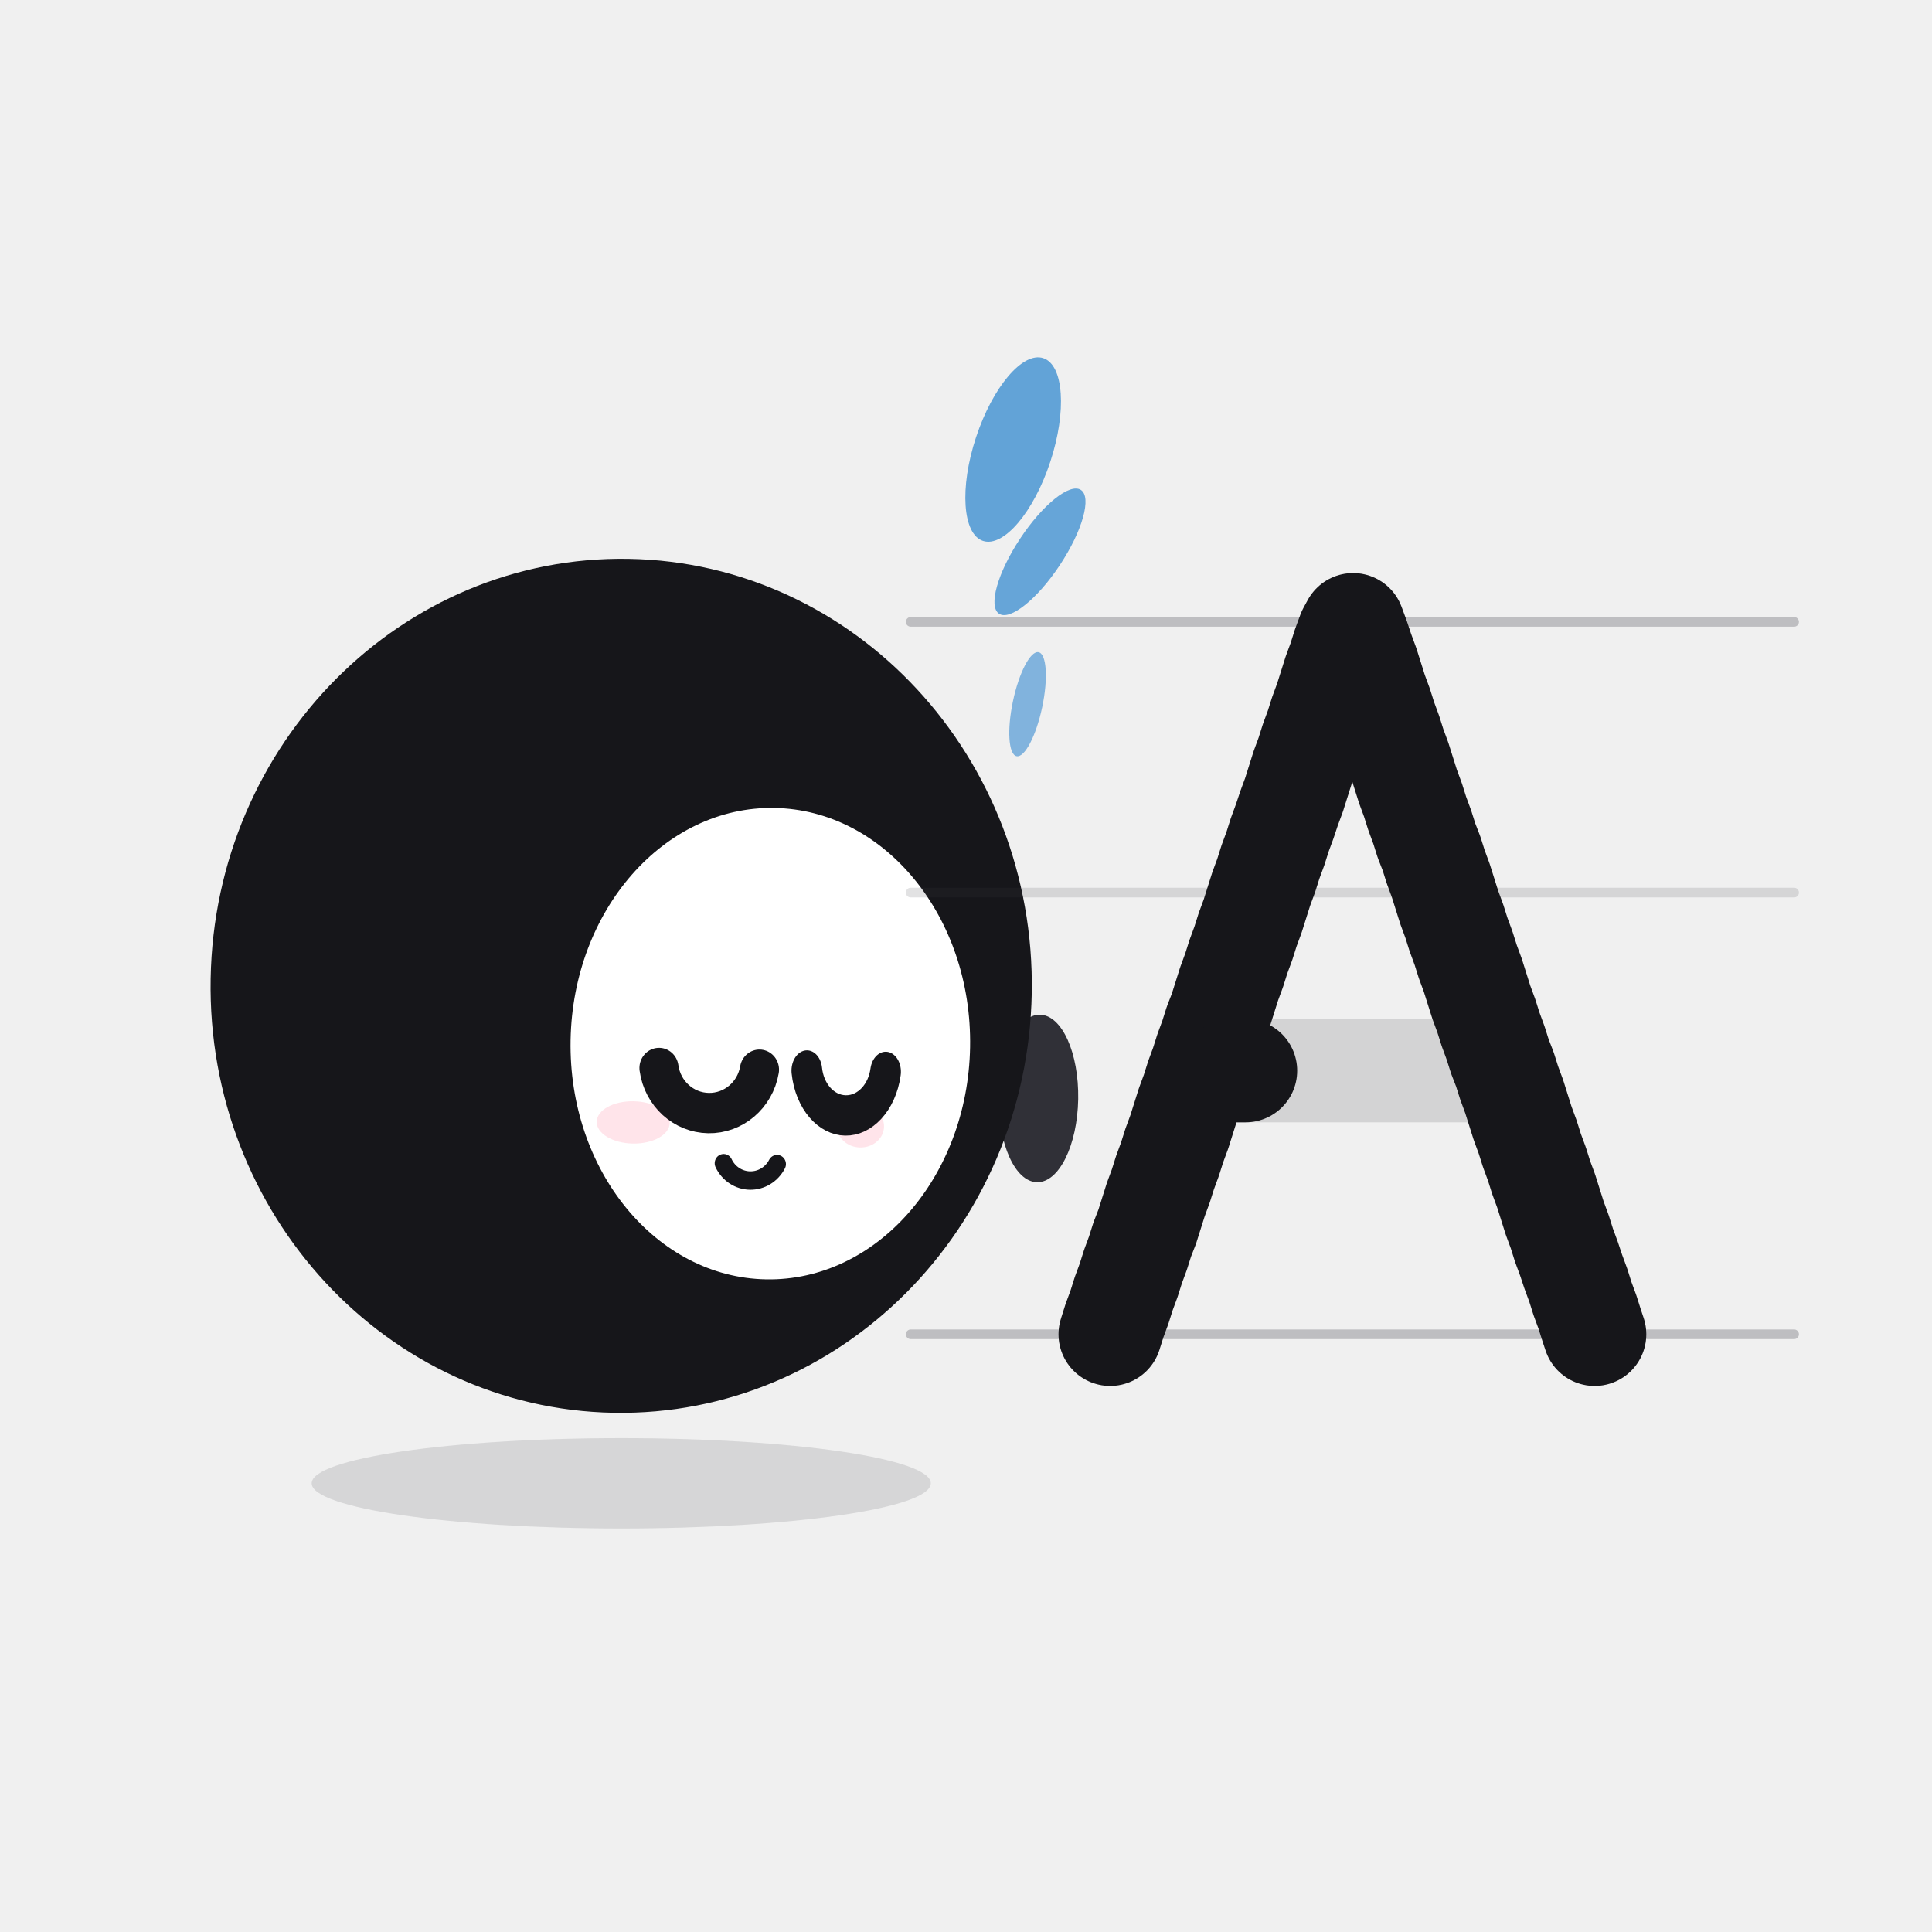
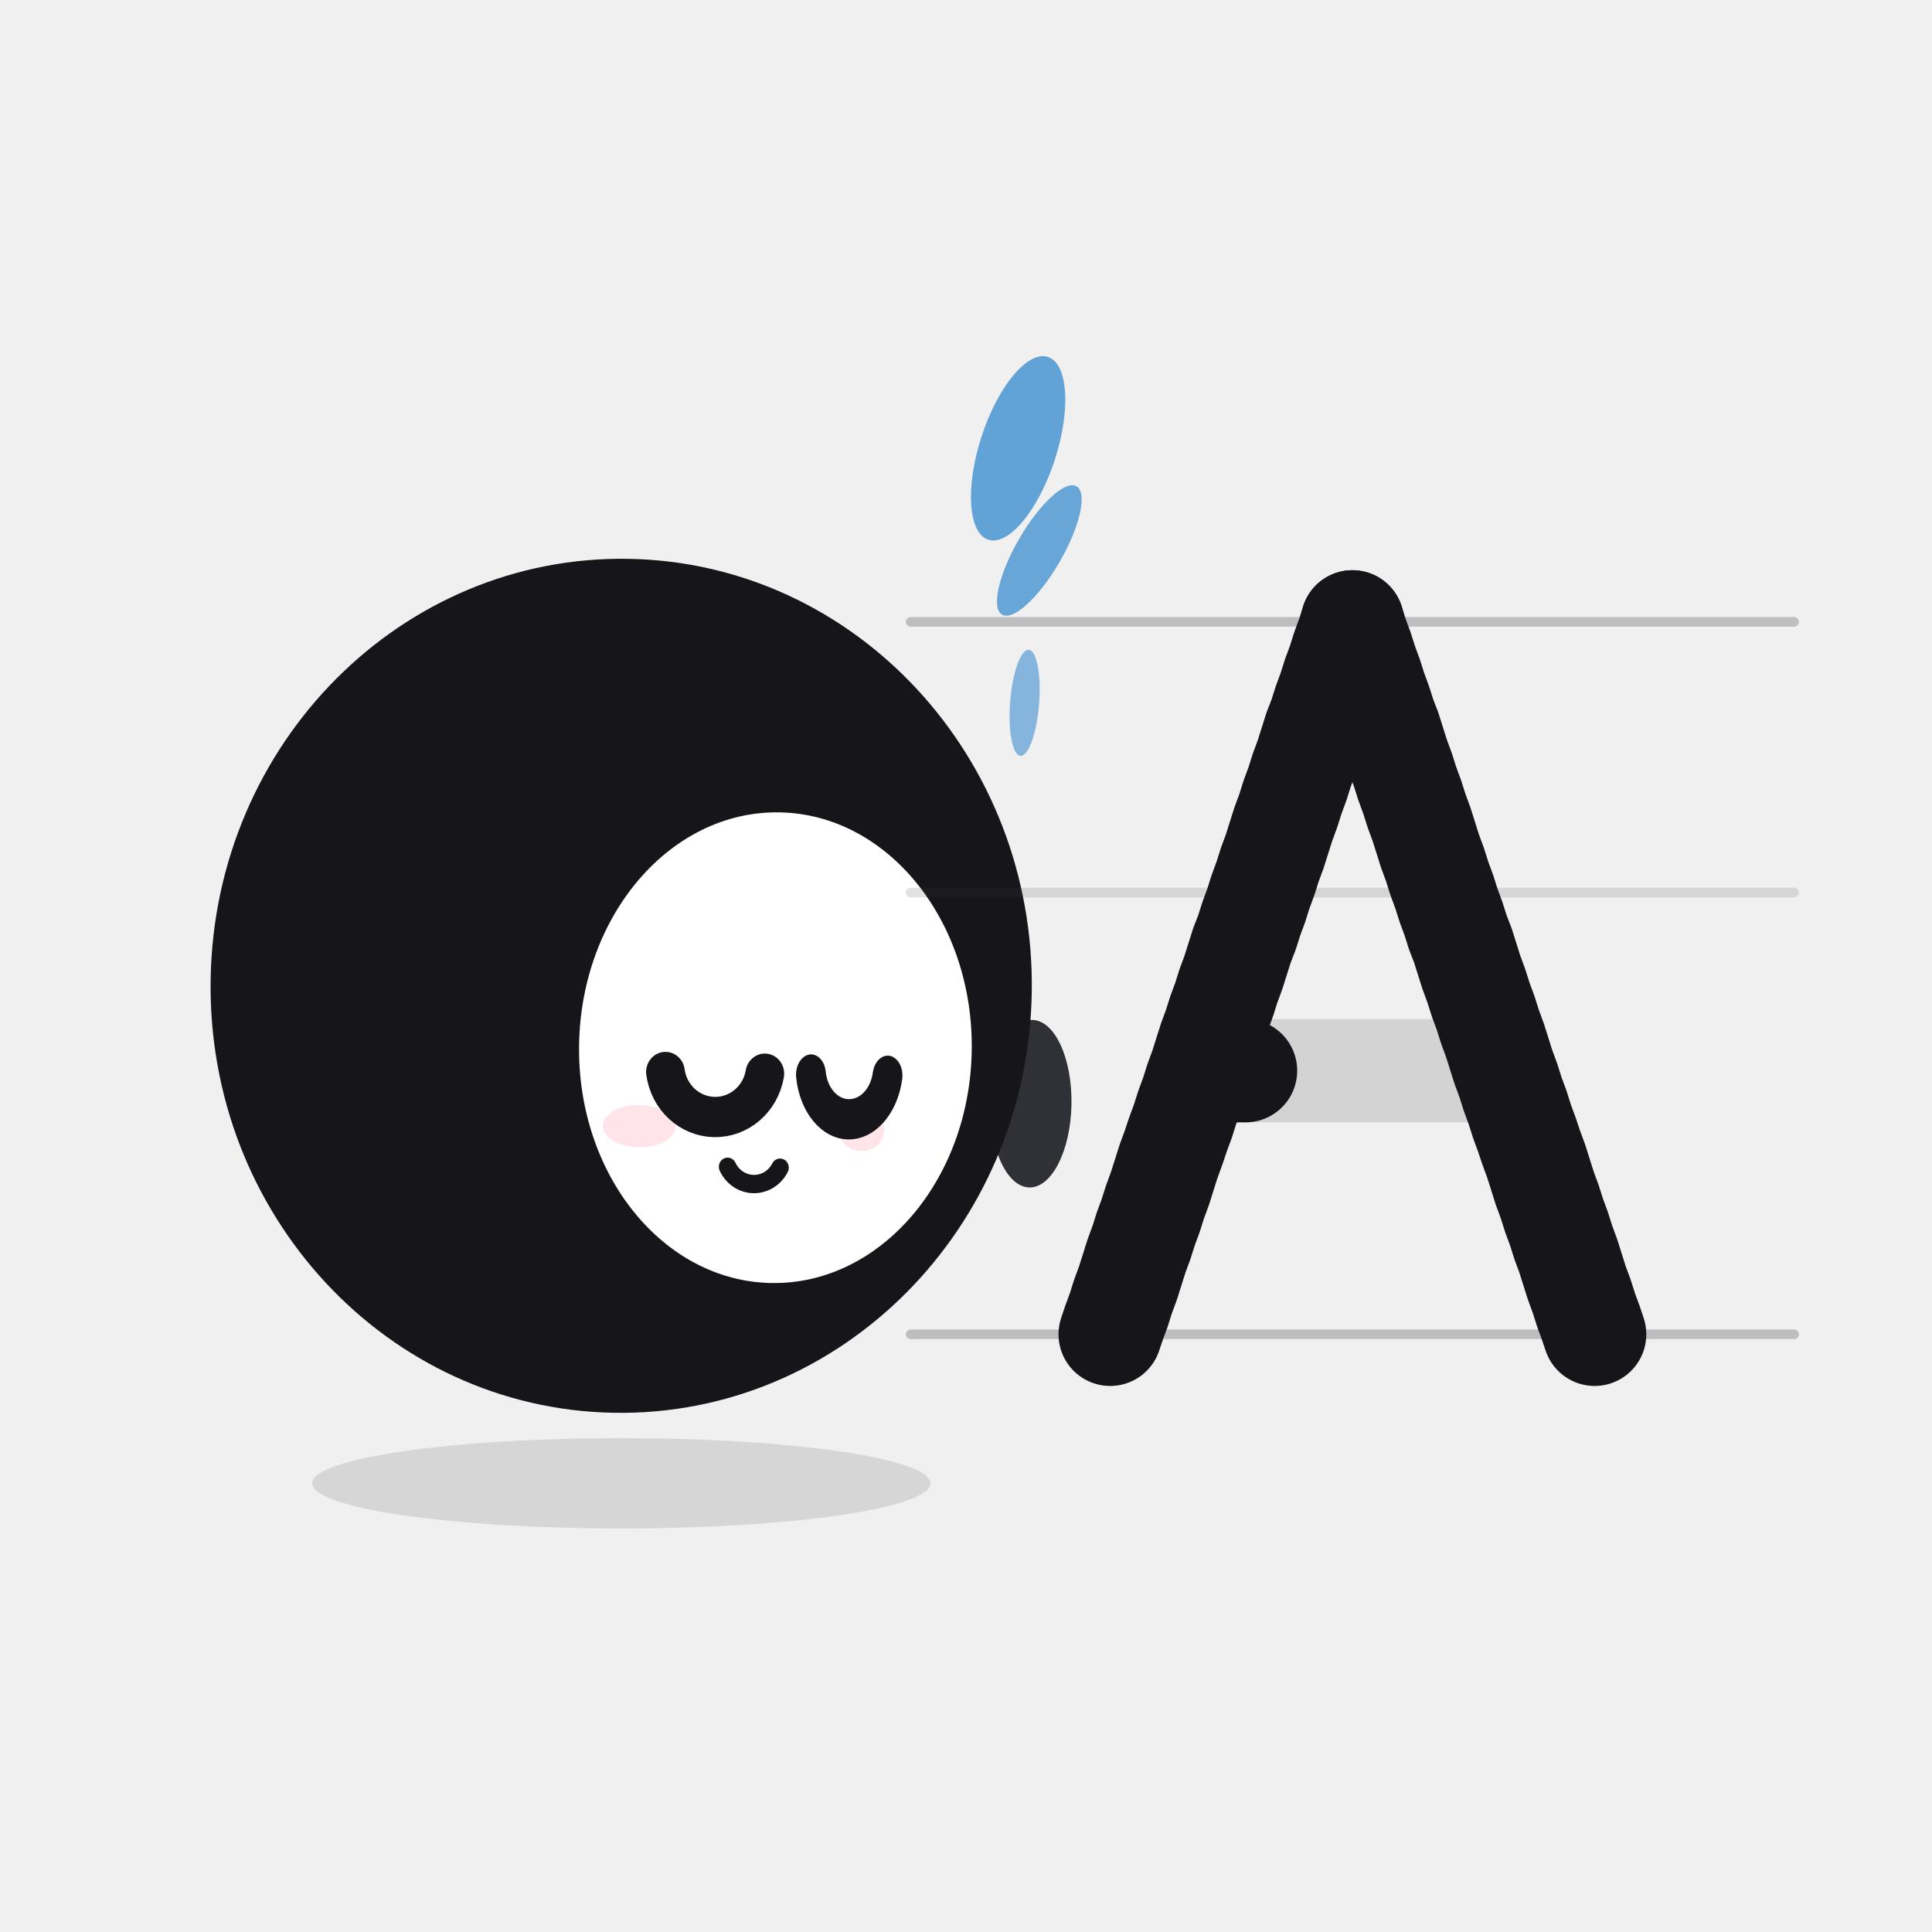
<svg xmlns="http://www.w3.org/2000/svg" width="320" height="320" viewBox="0 0 320 320">
  <defs>
    <clipPath id="bc1">
-       <path d="M85.219 13.445C85.219 45.152 63.436 70.856 36.564 70.856C9.692 70.856 -12.092 45.152 -12.092 13.445C-12.092 -18.263 9.692 -43.967 36.564 -43.967C63.436 -43.967 85.219 -18.263 85.219 13.445" transform="matrix(0.68 0.012 -0.012 0.68 102.89 163.281)" />
+       <path d="M85.631 14.406C85.631 46.062 64.223 71.725 37.815 71.725C11.407 71.725 -10 46.062 -10 14.406C-10 -17.251 11.407 -42.914 37.815 -42.914C64.223 -42.914 85.631 -17.251 85.631 14.406" transform="matrix(0.68 0.012 -0.012 0.68 102.89 163.281)" />
    </clipPath>
  </defs>
-   <path d="M-8.571 126C-8.571 132.075 -42.329 137 -83.971 137C-125.614 137 -159.372 132.075 -159.372 126C-159.372 119.925 -125.614 115 -83.971 115C-42.329 115 -8.571 119.925 -8.571 126" fill="rgba(22,22,26,0.13)" fill-opacity="0.913" transform="matrix(0.68 0 0 0.68 160 160)" />
-   <path d="M-10.215 -10.816C-8.289 -8.119 -9.498 -3.956 -12.914 -1.517C-16.33 0.922 -20.66 0.713 -22.585 -1.984C-24.511 -4.681 -23.302 -8.844 -19.886 -11.283C-16.47 -13.722 -12.14 -13.513 -10.215 -10.816" fill="#2A2A31" fill-opacity="0.966" transform="matrix(0.382 0.007 -0.012 0.68 172.013 181.94)" />
-   <path d="M17.2 0C17.2 11.267 9.499 20.4 0 20.4C-9.499 20.4 -17.2 11.267 -17.2 0C-17.2 -11.267 -9.499 -20.4 0 -20.4C9.499 -20.4 17.2 -11.267 17.2 0" fill="#2A2A31" fill-opacity="0.966" transform="matrix(0.382 0.007 -0.012 0.68 172.013 181.94)" />
-   <path d="M86.688 1.513C86.688 56.079 45.05 100.313 -6.312 100.313C-57.675 100.313 -99.312 56.079 -99.312 1.513C-99.312 -53.053 -57.675 -97.287 -6.312 -97.287C45.05 -97.287 86.688 -53.053 86.688 1.513" fill="#16161A" transform="matrix(0.68 0.012 -0.012 0.68 102.89 163.281)" />
+   <path d="M-8.662 126C-8.662 132.075 -42.379 137 -83.971 137C-125.563 137 -159.28 132.075 -159.28 126C-159.28 119.925 -125.563 115 -83.971 115C-42.379 115 -8.662 119.925 -8.662 126" fill="rgba(22,22,26,0.13)" fill-opacity="0.913" transform="matrix(0.68 0 0 0.68 160 160)" />
+   <path d="M-10.215 -10.816C-8.289 -8.119 -9.498 -3.956 -12.914 -1.517C-16.33 0.922 -20.66 0.713 -22.585 -1.984C-24.511 -4.681 -23.302 -8.844 -19.886 -11.283C-16.47 -13.722 -12.14 -13.513 -10.215 -10.816" fill="#2A2A31" fill-opacity="0.966" transform="matrix(0.391 0.007 -0.012 0.68 170.743 182.806)" />
+   <path d="M17.2 0C17.2 11.267 9.499 20.4 0 20.4C-9.499 20.4 -17.2 11.267 -17.2 0C-17.2 -11.267 -9.499 -20.4 0 -20.4C9.499 -20.4 17.2 -11.267 17.2 0" fill="#2A2A31" fill-opacity="0.966" transform="matrix(0.391 0.007 -0.012 0.68 170.743 182.806)" />
+   <path d="M86.364 1.405C86.364 55.971 44.726 100.205 -6.636 100.205C-57.999 100.205 -99.636 55.971 -99.636 1.405C-99.636 -53.161 -57.999 -97.395 -6.636 -97.395C44.726 -97.395 86.364 -53.161 86.364 1.405" fill="#16161A" transform="matrix(0.68 0.012 -0.012 0.68 102.89 163.281)" />
  <path d="M100 0C100 57.438 55.228 104 0 104C-55.228 104 -100 57.438 -100 0C-100 -57.438 -55.228 -104 0 -104C55.228 -104 100 -57.438 100 0" fill="#16161A" transform="matrix(0.68 0.012 -0.012 0.68 102.89 163.281)" />
-   <path d="M85.219 13.445C85.219 45.152 63.436 70.856 36.564 70.856C9.692 70.856 -12.092 45.152 -12.092 13.445C-12.092 -18.263 9.692 -43.967 36.564 -43.967C63.436 -43.967 85.219 -18.263 85.219 13.445" fill="#FFFFFF" transform="matrix(0.68 0.012 -0.012 0.68 102.89 163.281)" />
-   <path d="M9 0C9 3.038 4.971 5.5 0 5.5C-4.971 5.5 -9 3.038 -9 0C-9 -3.038 -4.971 -5.5 0 -5.5C4.971 -5.5 9 -3.038 9 0" fill="rgba(255,138,168,0.42)" fill-opacity="0.55" transform="matrix(0.672 0.012 -0.011 0.637 104.876 185.906)" />
-   <path d="M9 0C9 3.038 4.971 5.5 0 5.5C-4.971 5.5 -9 3.038 -9 0C-9 -3.038 -4.971 -5.5 0 -5.5C4.971 -5.5 9 -3.038 9 0" fill="rgba(255,138,168,0.42)" fill-opacity="0.55" transform="matrix(0.433 0.007 -0.011 0.637 142.527 186.554)" />
+   <path d="M85.631 14.406C85.631 46.062 64.223 71.725 37.815 71.725C11.407 71.725 -10 46.062 -10 14.406C-10 -17.251 11.407 -42.914 37.815 -42.914C64.223 -42.914 85.631 -17.251 85.631 14.406" fill="#FFFFFF" transform="matrix(0.68 0.012 -0.012 0.68 102.89 163.281)" />
+   <path d="M9 0C9 3.038 4.971 5.5 0 5.5C-4.971 5.5 -9 3.038 -9 0C-9 -3.038 -4.971 -5.5 0 -5.5C4.971 -5.5 9 -3.038 9 0" fill="rgba(255,138,168,0.42)" fill-opacity="0.55" transform="matrix(0.668 0.011 -0.011 0.635 105.861 186.539)" />
+   <path d="M9 0C9 3.038 4.971 5.5 0 5.5C-4.971 5.5 -9 3.038 -9 0C-9 -3.038 -4.971 -5.5 0 -5.5C4.971 -5.5 9 -3.038 9 0" fill="rgba(255,138,168,0.42)" fill-opacity="0.55" transform="matrix(0.418 0.007 -0.011 0.635 142.712 187.173)" />
  <g clip-path="url(#bc1)">
-     <path d="M12.84 2.034C11.84 8.35 6.395 13 0 13C-6.395 13 -11.84 8.35 -12.84 2.034" fill="none" stroke="#16161A" stroke-width="10" stroke-linecap="round" stroke-linejoin="round" transform="matrix(0.648 0.011 -0.011 0.668 117.493 175.676)" />
-     <path d="M12.84 2.034C11.84 8.35 6.395 13 0 13C-6.395 13 -11.84 8.35 -12.84 2.034" fill="none" stroke="#16161A" stroke-width="10" stroke-linecap="round" stroke-linejoin="round" transform="matrix(0.508 0.009 -0.011 0.668 140.18 176.066)" />
-     <path d="M7.484 0.814C6.05 3.628 3.159 5.4 0 5.4C-3.159 5.4 -6.05 3.628 -7.484 0.814" fill="none" stroke="#16161A" stroke-width="5" stroke-linecap="round" stroke-linejoin="round" transform="matrix(0.591 0.01 -0.011 0.61 124.285 192.242)" />
+     <path d="M12.84 2.034C11.84 8.35 6.395 13 0 13C-6.395 13 -11.84 8.35 -12.84 2.034" fill="none" stroke="#16161A" stroke-width="10" stroke-linecap="round" stroke-linejoin="round" transform="matrix(0.641 0.011 -0.011 0.667 118.472 176.341)" />
+     <path d="M12.84 2.034C11.84 8.35 6.395 13 0 13C-6.395 13 -11.84 8.35 -12.84 2.034" fill="none" stroke="#16161A" stroke-width="10" stroke-linecap="round" stroke-linejoin="round" transform="matrix(0.494 0.008 -0.011 0.667 140.683 176.723)" />
+     <path d="M7.484 0.814C6.05 3.628 3.159 5.4 0 5.4C-3.159 5.4 -6.05 3.628 -7.484 0.814" fill="none" stroke="#16161A" stroke-width="5" stroke-linecap="round" stroke-linejoin="round" transform="matrix(0.58 0.01 -0.01 0.607 124.865 192.839)" />
  </g>
-   <path d="M9.52 0C9.52 12.938 5.258 23.427 0 23.427C-5.258 23.427 -9.52 12.938 -9.52 0C-9.52 -12.938 -5.258 -23.427 0 -23.427C5.258 -23.427 9.52 -12.938 9.52 0" fill="#1478C9" fill-opacity="0.644" transform="matrix(0.646 0.213 -0.213 0.646 167.811 74.459)" />
-   <path d="M5.816 0C5.816 9.985 3.212 18.08 0 18.08C-3.212 18.08 -5.816 9.985 -5.816 0C-5.816 -9.985 -3.212 -18.08 0 -18.08C3.212 -18.08 5.816 -9.985 5.816 0" fill="#1478C9" fill-opacity="0.625" transform="matrix(0.567 0.375 -0.375 0.567 172.254 91.401)" />
-   <path d="M3.636 0C3.636 7.15 2.008 12.947 0 12.947C-2.008 12.947 -3.636 7.15 -3.636 0C-3.636 -7.15 -2.008 -12.947 0 -12.947C2.008 -12.947 3.636 -7.15 3.636 0" fill="#1478C9" fill-opacity="0.506" transform="matrix(0.665 0.141 -0.141 0.665 170.198 116.638)" />
+   <path d="M9.367 0C9.367 12.938 5.173 23.427 0 23.427C-5.173 23.427 -9.367 12.938 -9.367 0C-9.367 -12.938 -5.173 -23.427 0 -23.427C5.173 -23.427 9.367 -12.938 9.367 0" fill="#1478C9" fill-opacity="0.644" transform="matrix(0.646 0.211 -0.211 0.646 168.633 74.253)" />
+   <path d="M5.677 0C5.677 9.985 3.136 18.08 0 18.08C-3.136 18.08 -5.677 9.985 -5.677 0C-5.677 -9.985 -3.136 -18.08 0 -18.08C3.136 -18.08 5.677 -9.985 5.677 0" fill="#1478C9" fill-opacity="0.611" transform="matrix(0.588 0.341 -0.341 0.588 172.144 91.179)" />
+   <path d="M3.533 0C3.533 7.15 1.951 12.947 0 12.947C-1.951 12.947 -3.533 7.15 -3.533 0C-3.533 -7.15 -1.951 -12.947 0 -12.947C1.951 -12.947 3.533 -7.15 3.533 0" fill="#1478C9" fill-opacity="0.481" transform="matrix(0.678 0.053 -0.053 0.678 169.71 116.41)" />
  <path d="M-73.16 -59L73.16 -59" fill="none" stroke="#3D3D49" stroke-width="1.6" stroke-linecap="round" stroke-linejoin="round" stroke-opacity="0.28" transform="matrix(1 0 0 1 224 162)" />
  <path d="M-73.16 -14.16L73.16 -14.16" fill="none" stroke="#3D3D49" stroke-width="1.6" stroke-linecap="round" stroke-linejoin="round" stroke-opacity="0.15" transform="matrix(1 0 0 1 224 162)" />
  <path d="M-73.16 59L73.16 59" fill="none" stroke="#3D3D49" stroke-width="1.6" stroke-linecap="round" stroke-linejoin="round" stroke-opacity="0.28" transform="matrix(1 0 0 1 224 162)" />
-   <path d="M-0.34 0.5L-0.334 0.481L-0.327 0.462L-0.321 0.443L-0.314 0.424L-0.308 0.405L-0.301 0.386L-0.295 0.367L-0.288 0.349L-0.282 0.33L-0.276 0.311L-0.269 0.292L-0.263 0.273L-0.256 0.254L-0.25 0.235L-0.243 0.216L-0.237 0.197L-0.231 0.178L-0.224 0.159L-0.218 0.14L-0.211 0.121L-0.205 0.102L-0.198 0.083L-0.192 0.064L-0.185 0.046L-0.179 0.027L-0.173 0.008L-0.166 -0.011L-0.16 -0.03L-0.153 -0.049L-0.147 -0.068L-0.14 -0.087L-0.134 -0.106L-0.128 -0.125L-0.121 -0.144L-0.115 -0.163L-0.108 -0.182L-0.102 -0.201L-0.095 -0.22L-0.089 -0.238L-0.082 -0.257L-0.076 -0.276L-0.07 -0.295L-0.063 -0.314L-0.057 -0.333L-0.05 -0.352L-0.044 -0.371L-0.037 -0.39L-0.031 -0.409L-0.025 -0.428L-0.018 -0.447L-0.012 -0.466L-0.005 -0.485L0.001 -0.496L0.008 -0.477L0.014 -0.459L0.021 -0.44L0.027 -0.421L0.033 -0.402L0.04 -0.383L0.046 -0.364L0.053 -0.345L0.059 -0.326L0.066 -0.307L0.072 -0.288L0.078 -0.269L0.085 -0.25L0.091 -0.231L0.098 -0.212L0.104 -0.193L0.111 -0.175L0.117 -0.156L0.124 -0.137L0.13 -0.118L0.136 -0.099L0.143 -0.08L0.149 -0.061L0.156 -0.042L0.162 -0.023L0.169 -0.004L0.175 0.015L0.181 0.034L0.188 0.053L0.194 0.072L0.201 0.091L0.207 0.11L0.214 0.128L0.22 0.147L0.227 0.166L0.233 0.185L0.239 0.204L0.246 0.223L0.252 0.242L0.259 0.261L0.265 0.28L0.272 0.299L0.278 0.318L0.284 0.337L0.291 0.356L0.297 0.375L0.304 0.394L0.31 0.412L0.317 0.431L0.323 0.45L0.33 0.469L0.336 0.488L0.34 0.5" fill="none" stroke="rgba(22,22,26,0.13)" stroke-width="0.145" stroke-linecap="round" stroke-linejoin="round" transform="matrix(118 0 0 118 224 162)" />
+   <path d="M0 -0.5L-0.006 -0.481L-0.013 -0.462L-0.019 -0.443L-0.026 -0.424L-0.032 -0.405L-0.039 -0.386L-0.045 -0.367L-0.052 -0.349L-0.058 -0.33L-0.064 -0.311L-0.071 -0.292L-0.077 -0.273L-0.084 -0.254L-0.09 -0.235L-0.097 -0.216L-0.103 -0.197L-0.109 -0.178L-0.116 -0.159L-0.122 -0.14L-0.129 -0.121L-0.135 -0.102L-0.142 -0.083L-0.148 -0.064L-0.155 -0.046L-0.161 -0.027L-0.167 -0.008L-0.174 0.011L-0.18 0.03L-0.187 0.049L-0.193 0.068L-0.2 0.087L-0.206 0.106L-0.212 0.125L-0.219 0.144L-0.225 0.163L-0.232 0.182L-0.238 0.201L-0.245 0.22L-0.251 0.238L-0.258 0.257L-0.264 0.276L-0.27 0.295L-0.277 0.314L-0.283 0.333L-0.29 0.352L-0.296 0.371L-0.303 0.39L-0.309 0.409L-0.315 0.428L-0.322 0.447L-0.328 0.466L-0.335 0.485L-0.34 0.5" fill="none" stroke="rgba(22,22,26,0.13)" stroke-width="0.145" stroke-linecap="round" stroke-linejoin="round" transform="matrix(118 0 0 118 224 162)" />
+   <path d="M0 -0.5L0.006 -0.481L0.013 -0.462L0.019 -0.443L0.026 -0.424L0.032 -0.405L0.039 -0.386L0.045 -0.367L0.052 -0.349L0.058 -0.33L0.064 -0.311L0.071 -0.292L0.077 -0.273L0.084 -0.254L0.09 -0.235L0.097 -0.216L0.103 -0.197L0.109 -0.178L0.116 -0.159L0.122 -0.14L0.129 -0.121L0.135 -0.102L0.142 -0.083L0.148 -0.064L0.155 -0.046L0.161 -0.027L0.167 -0.008L0.174 0.011L0.18 0.03L0.187 0.049L0.193 0.068L0.2 0.087L0.206 0.106L0.212 0.125L0.219 0.144L0.225 0.163L0.232 0.182L0.238 0.201L0.245 0.22L0.251 0.238L0.258 0.257L0.264 0.276L0.27 0.295L0.277 0.314L0.283 0.333L0.29 0.352L0.296 0.371L0.303 0.39L0.309 0.409L0.315 0.428L0.322 0.447L0.328 0.466L0.335 0.485L0.34 0.5" fill="none" stroke="rgba(22,22,26,0.13)" stroke-width="0.145" stroke-linecap="round" stroke-linejoin="round" transform="matrix(118 0 0 118 224 162)" />
  <path d="M-0.17 0.13L-0.15 0.13L-0.13 0.13L-0.11 0.13L-0.09 0.13L-0.07 0.13L-0.05 0.13L-0.03 0.13L-0.01 0.13L0.01 0.13L0.03 0.13L0.05 0.13L0.07 0.13L0.09 0.13L0.11 0.13L0.13 0.13L0.15 0.13L0.17 0.13" fill="none" stroke="rgba(22,22,26,0.13)" stroke-width="0.145" stroke-linecap="round" stroke-linejoin="round" transform="matrix(118 0 0 118 224 162)" />
-   <path d="M-0.34 0.5L-0.334 0.481L-0.327 0.462L-0.321 0.443L-0.314 0.424L-0.308 0.405L-0.301 0.386L-0.295 0.367L-0.288 0.349L-0.282 0.33L-0.276 0.311L-0.269 0.292L-0.263 0.273L-0.256 0.254L-0.25 0.235L-0.243 0.216L-0.237 0.197L-0.231 0.178L-0.224 0.159L-0.218 0.14L-0.211 0.121L-0.205 0.102L-0.198 0.083L-0.192 0.064L-0.185 0.046L-0.179 0.027L-0.173 0.008L-0.166 -0.011L-0.16 -0.03L-0.153 -0.049L-0.147 -0.068L-0.14 -0.087L-0.134 -0.106L-0.128 -0.125L-0.121 -0.144L-0.115 -0.163L-0.108 -0.182L-0.102 -0.201L-0.095 -0.22L-0.089 -0.238L-0.082 -0.257L-0.076 -0.276L-0.07 -0.295L-0.063 -0.314L-0.057 -0.333L-0.05 -0.352L-0.044 -0.371L-0.037 -0.39L-0.031 -0.409L-0.025 -0.428L-0.018 -0.447L-0.012 -0.466L-0.005 -0.485L0.001 -0.496L0.008 -0.477L0.014 -0.459L0.021 -0.44L0.027 -0.421L0.033 -0.402L0.04 -0.383L0.046 -0.364L0.053 -0.345L0.059 -0.326L0.066 -0.307L0.072 -0.288L0.078 -0.269L0.085 -0.25L0.091 -0.231L0.098 -0.212L0.104 -0.193L0.111 -0.175L0.117 -0.156L0.124 -0.137L0.13 -0.118L0.136 -0.099L0.143 -0.08L0.149 -0.061L0.156 -0.042L0.162 -0.023L0.169 -0.004L0.175 0.015L0.181 0.034L0.188 0.053L0.194 0.072L0.201 0.091L0.207 0.11L0.214 0.128L0.22 0.147L0.227 0.166L0.233 0.185L0.239 0.204L0.246 0.223L0.252 0.242L0.259 0.261L0.265 0.28L0.272 0.299L0.278 0.318L0.284 0.337L0.291 0.356L0.297 0.375L0.304 0.394L0.31 0.412L0.317 0.431L0.323 0.45L0.33 0.469L0.336 0.488L0.34 0.5" fill="none" stroke="#16161A" stroke-width="0.145" stroke-linecap="round" stroke-linejoin="round" transform="matrix(118 0 0 118 224 162)" />
+   <path d="M0 -0.5L-0.006 -0.481L-0.013 -0.462L-0.019 -0.443L-0.026 -0.424L-0.032 -0.405L-0.039 -0.386L-0.045 -0.367L-0.052 -0.349L-0.058 -0.33L-0.064 -0.311L-0.071 -0.292L-0.077 -0.273L-0.084 -0.254L-0.09 -0.235L-0.097 -0.216L-0.103 -0.197L-0.109 -0.178L-0.116 -0.159L-0.122 -0.14L-0.129 -0.121L-0.135 -0.102L-0.142 -0.083L-0.148 -0.064L-0.155 -0.046L-0.161 -0.027L-0.167 -0.008L-0.174 0.011L-0.18 0.03L-0.187 0.049L-0.193 0.068L-0.2 0.087L-0.206 0.106L-0.212 0.125L-0.219 0.144L-0.225 0.163L-0.232 0.182L-0.238 0.201L-0.245 0.22L-0.251 0.238L-0.258 0.257L-0.264 0.276L-0.27 0.295L-0.277 0.314L-0.283 0.333L-0.29 0.352L-0.296 0.371L-0.303 0.39L-0.309 0.409L-0.315 0.428L-0.322 0.447L-0.328 0.466L-0.335 0.485L-0.34 0.5" fill="none" stroke="#16161A" stroke-width="0.145" stroke-linecap="round" stroke-linejoin="round" transform="matrix(118 0 0 118 224 162)" />
+   <path d="M0 -0.5L0.006 -0.481L0.013 -0.462L0.019 -0.443L0.026 -0.424L0.032 -0.405L0.039 -0.386L0.045 -0.367L0.052 -0.349L0.058 -0.33L0.064 -0.311L0.071 -0.292L0.077 -0.273L0.084 -0.254L0.09 -0.235L0.097 -0.216L0.103 -0.197L0.109 -0.178L0.116 -0.159L0.122 -0.14L0.129 -0.121L0.135 -0.102L0.142 -0.083L0.148 -0.064L0.155 -0.046L0.161 -0.027L0.167 -0.008L0.174 0.011L0.18 0.03L0.187 0.049L0.193 0.068L0.2 0.087L0.206 0.106L0.212 0.125L0.219 0.144L0.225 0.163L0.232 0.182L0.238 0.201L0.245 0.22L0.251 0.238L0.258 0.257L0.264 0.276L0.27 0.295L0.277 0.314L0.283 0.333L0.29 0.352L0.296 0.371L0.303 0.39L0.309 0.409L0.315 0.428L0.322 0.447L0.328 0.466L0.335 0.485L0.34 0.5" fill="none" stroke="#16161A" stroke-width="0.145" stroke-linecap="round" stroke-linejoin="round" transform="matrix(118 0 0 118 224 162)" />
  <path d="M-0.17 0.13L-0.15 0.13" fill="none" stroke="#16161A" stroke-width="0.145" stroke-linecap="round" stroke-linejoin="round" transform="matrix(118 0 0 118 224 162)" />
</svg>
